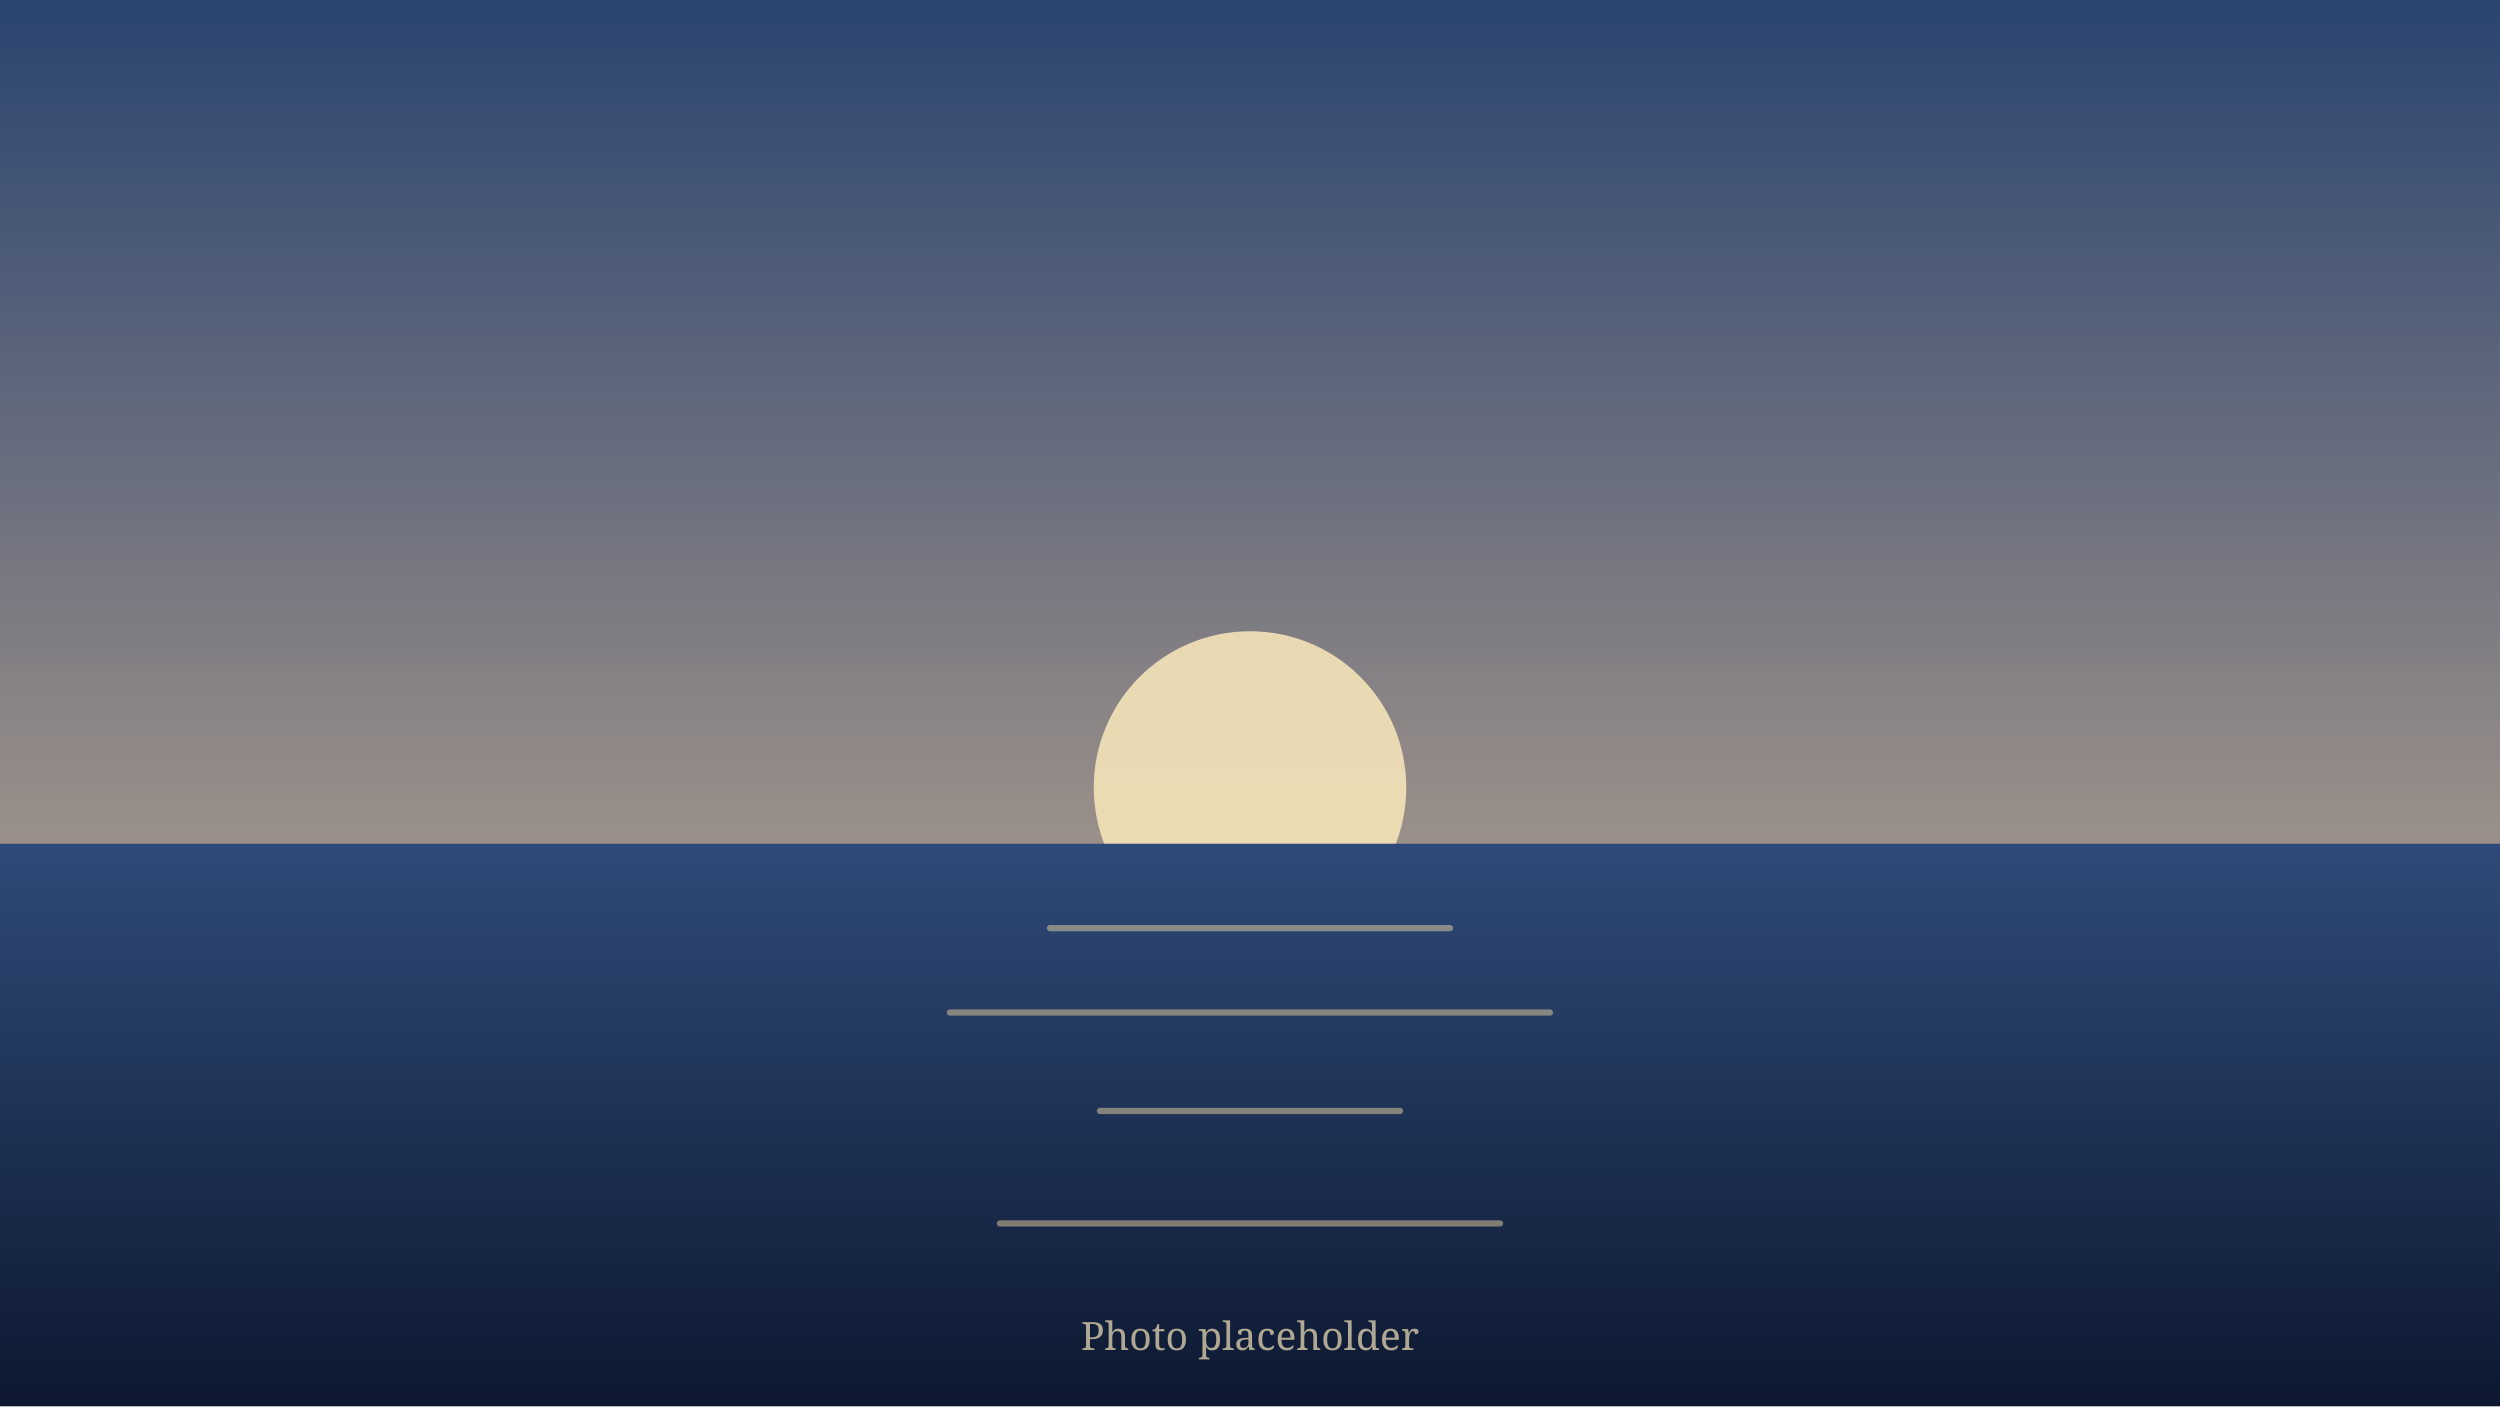
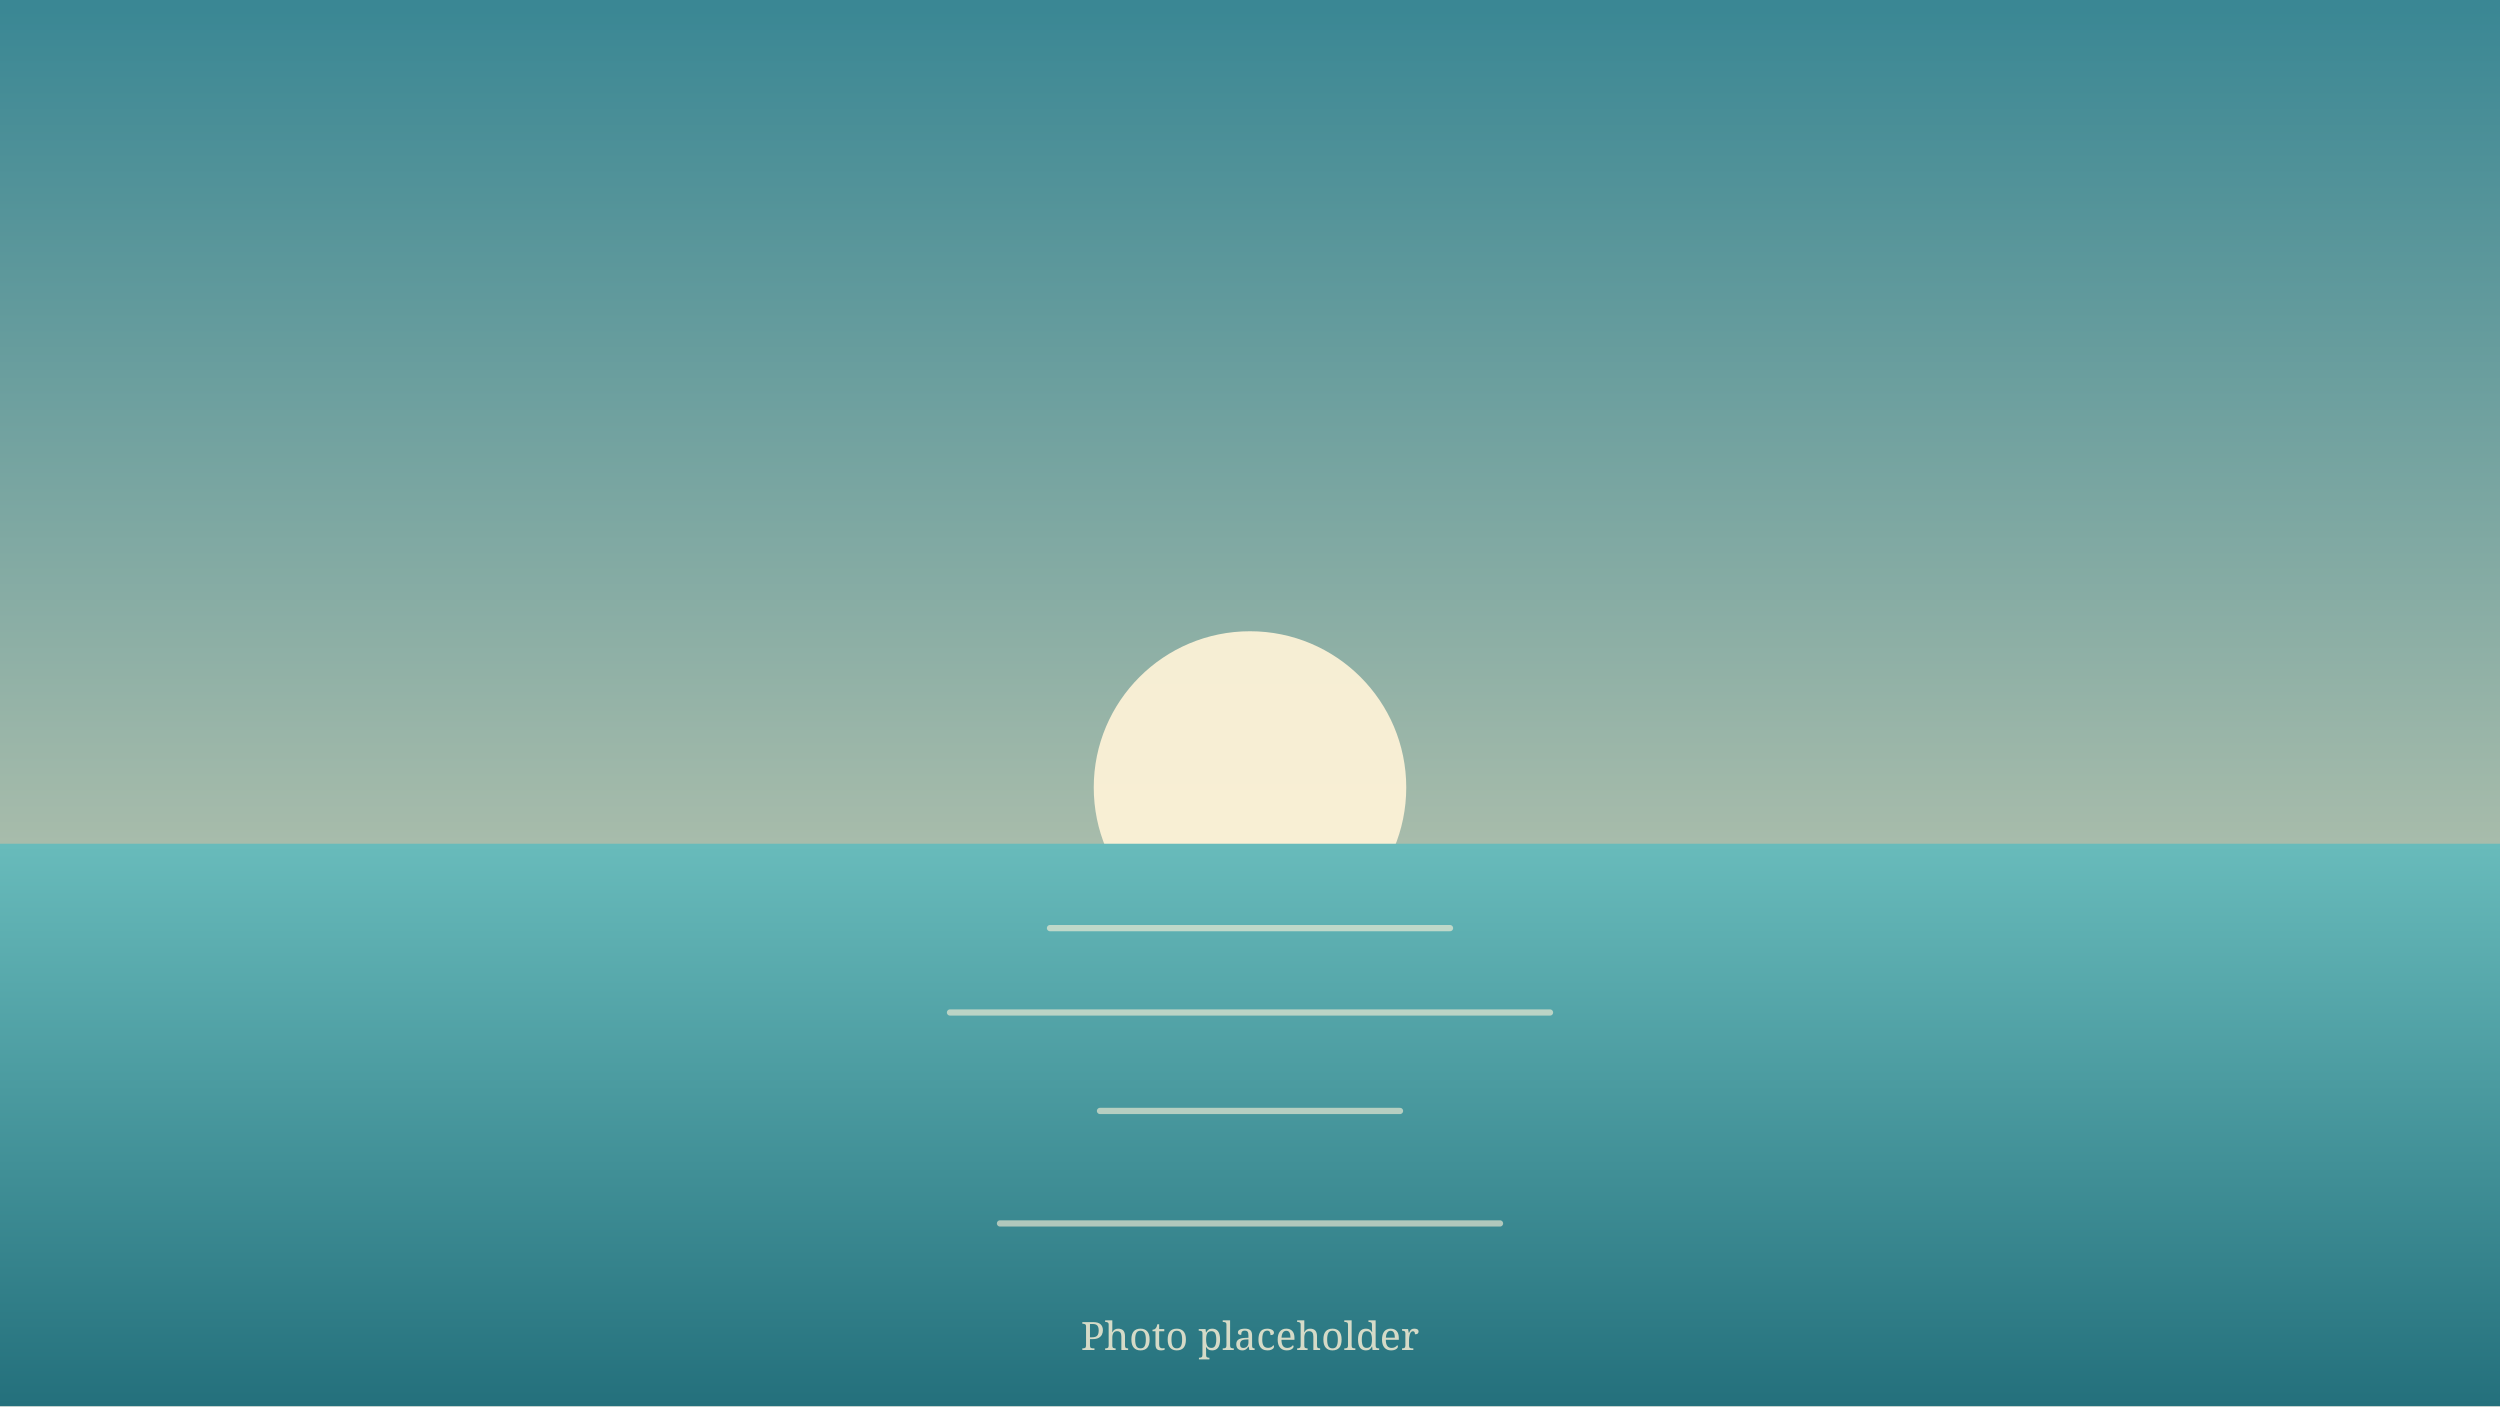
<svg xmlns="http://www.w3.org/2000/svg" viewBox="0 0 1600 900" preserveAspectRatio="xMidYMid slice">
  <defs>
    <linearGradient id="sky" x1="0" y1="0" x2="0" y2="1">
-       <stop offset="0" stop-color="#2b4470" />
-       <stop offset="1" stop-color="#e6c39a" />
+       <stop offset="0" stop-color="#3a8794" />
+       <stop offset="1" stop-color="#f0dfba" />
    </linearGradient>
    <linearGradient id="water" x1="0" y1="0" x2="0" y2="1">
-       <stop offset="0" stop-color="#2f4a78" />
-       <stop offset="1" stop-color="#0d1830" />
+       <stop offset="0" stop-color="#68bbbb" />
+       <stop offset="1" stop-color="#24707c" />
    </linearGradient>
  </defs>
  <rect width="1600" height="900" fill="url(#sky)" />
-   <circle cx="800" cy="504" r="100" fill="#f3e3b8" opacity="0.9" />
+   <circle cx="800" cy="504" r="100" fill="#fff3d8" opacity="0.92" />
  <rect y="540" width="1600" height="360" fill="url(#water)" />
-   <g stroke="#e8d3a0" stroke-linecap="round" opacity="0.5" stroke-width="4">
+   <g stroke="#fff3d8" stroke-linecap="round" opacity="0.6" stroke-width="4">
    <line x1="672" y1="594" x2="928" y2="594" />
    <line x1="608" y1="648" x2="992" y2="648" />
    <line x1="704" y1="711" x2="896" y2="711" />
    <line x1="640" y1="783" x2="960" y2="783" />
  </g>
-   <text x="800" y="864" text-anchor="middle" font-family="Georgia, serif" font-size="25" fill="#f3e3b8" opacity="0.7">Photo placeholder</text>
+   <text x="800" y="864" text-anchor="middle" font-family="Georgia, serif" font-size="25" fill="#fff3d8" opacity="0.8">Photo placeholder</text>
</svg>
